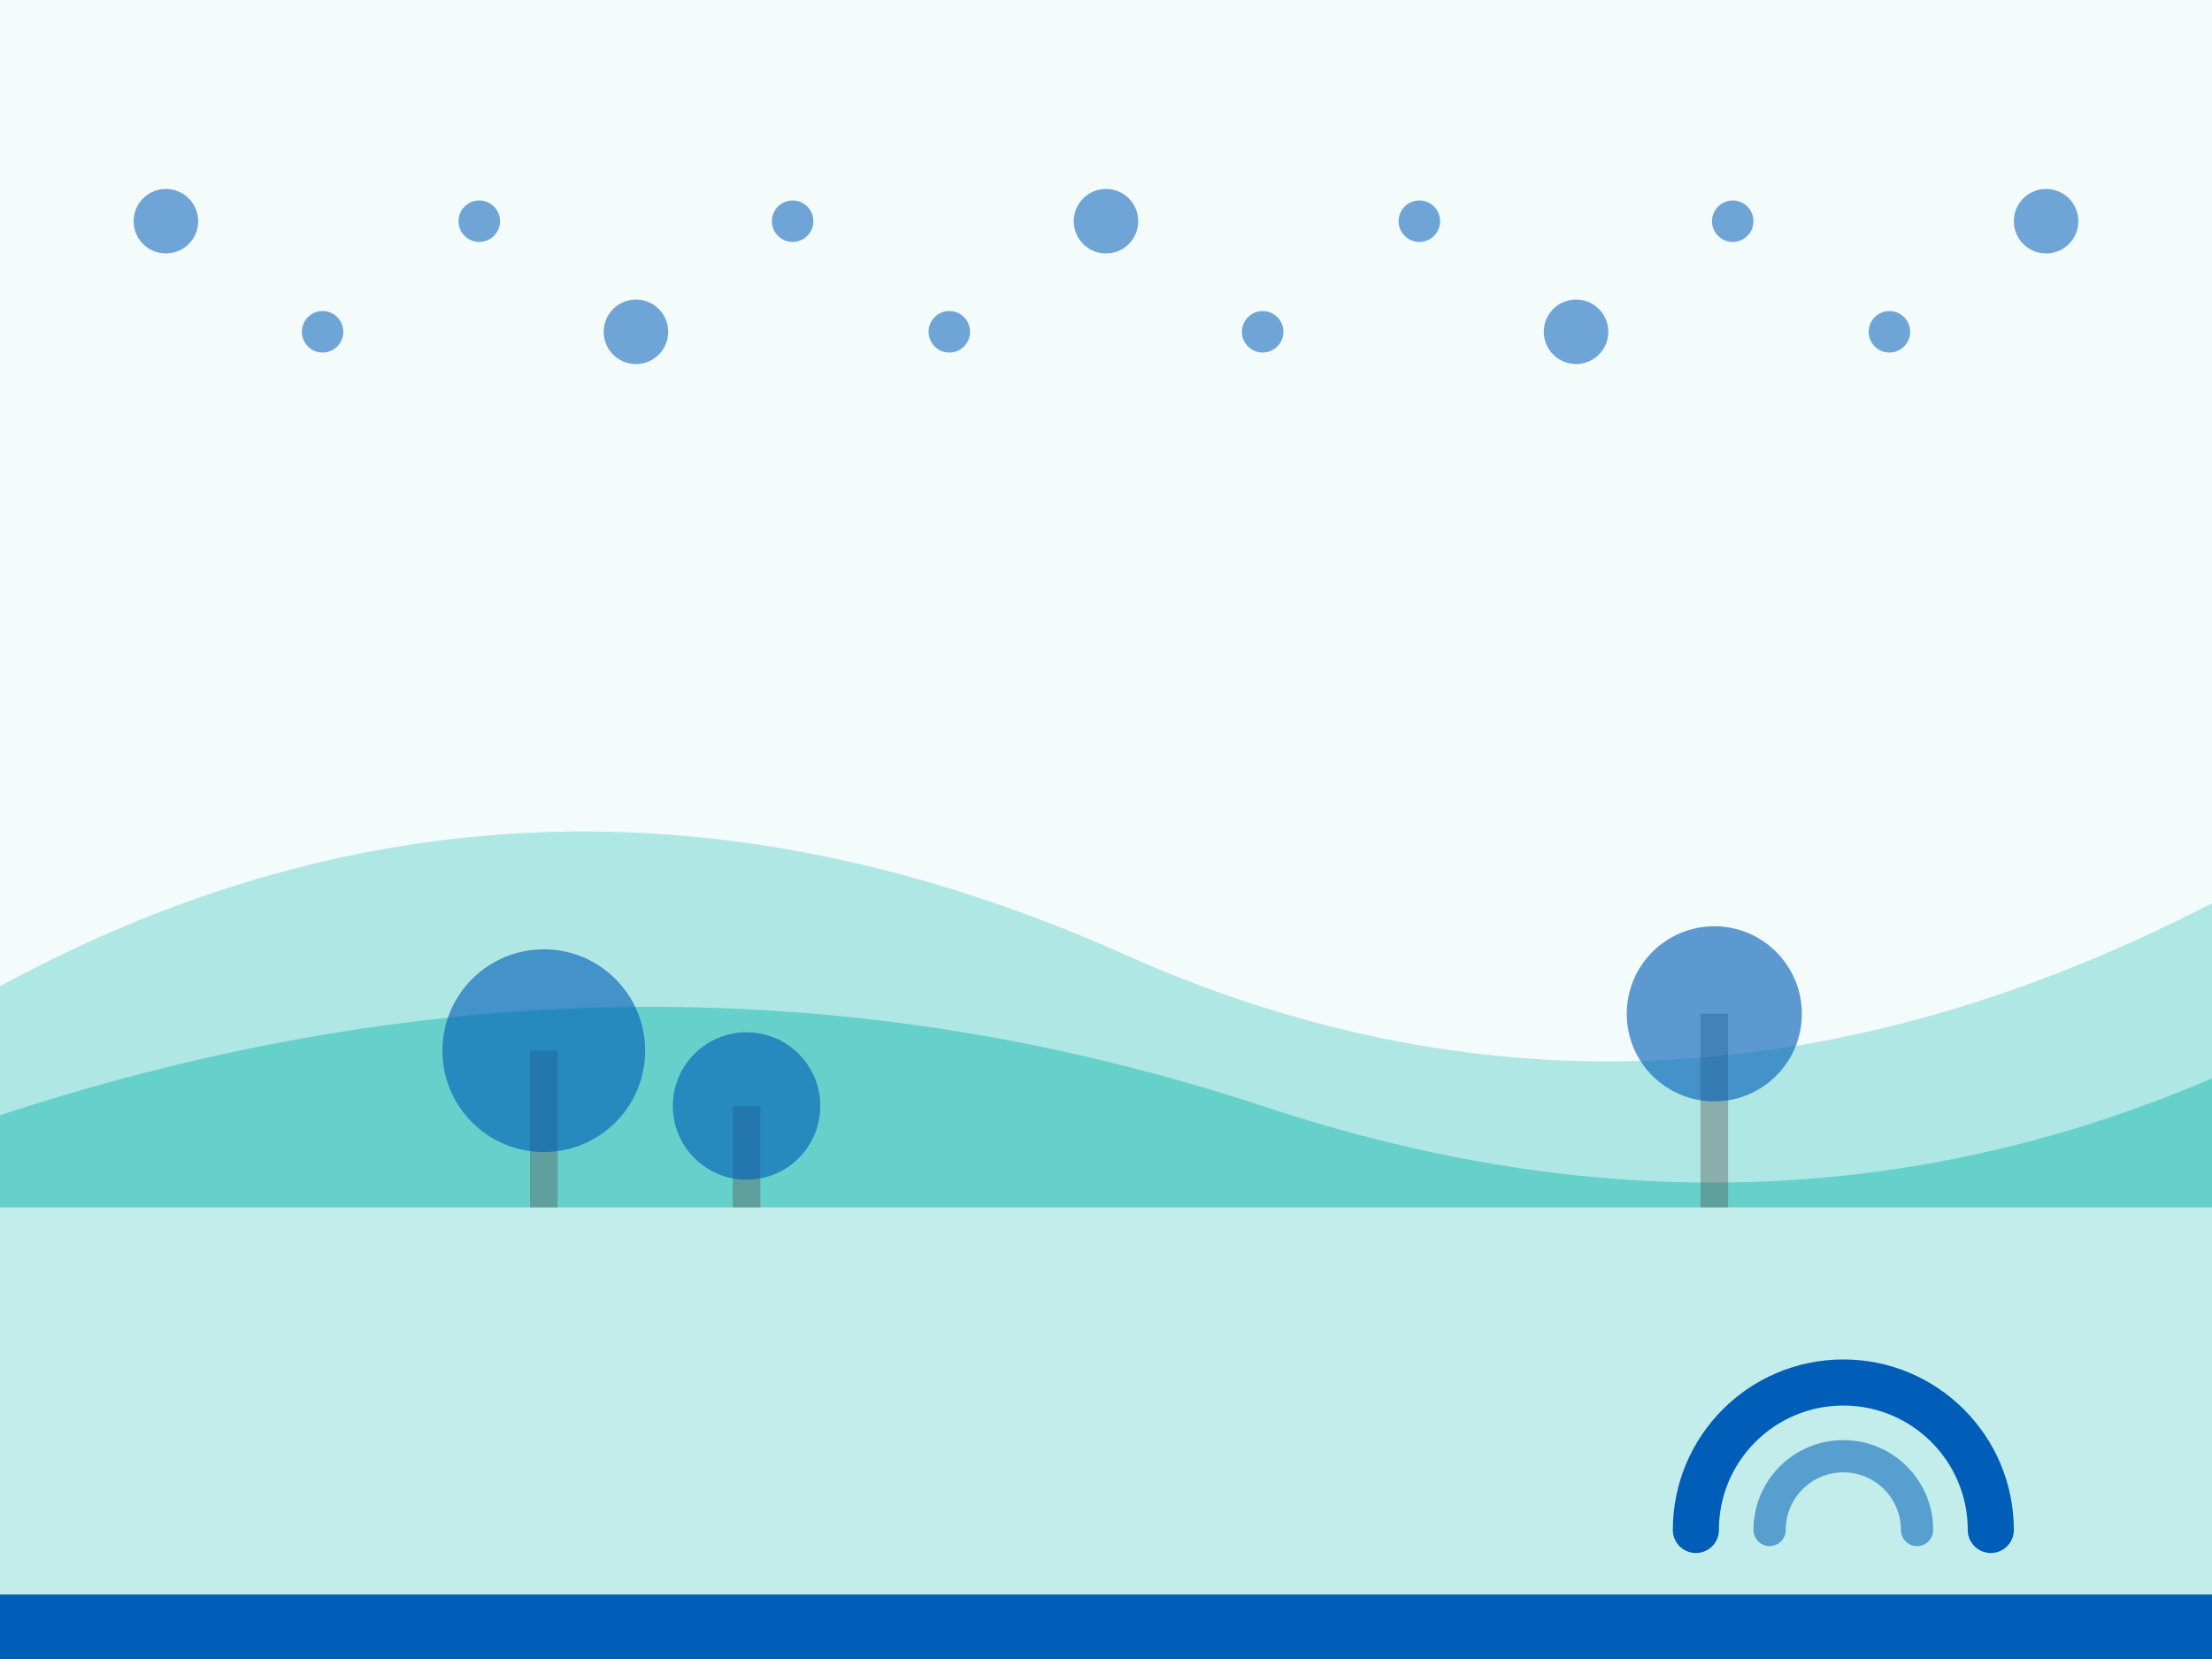
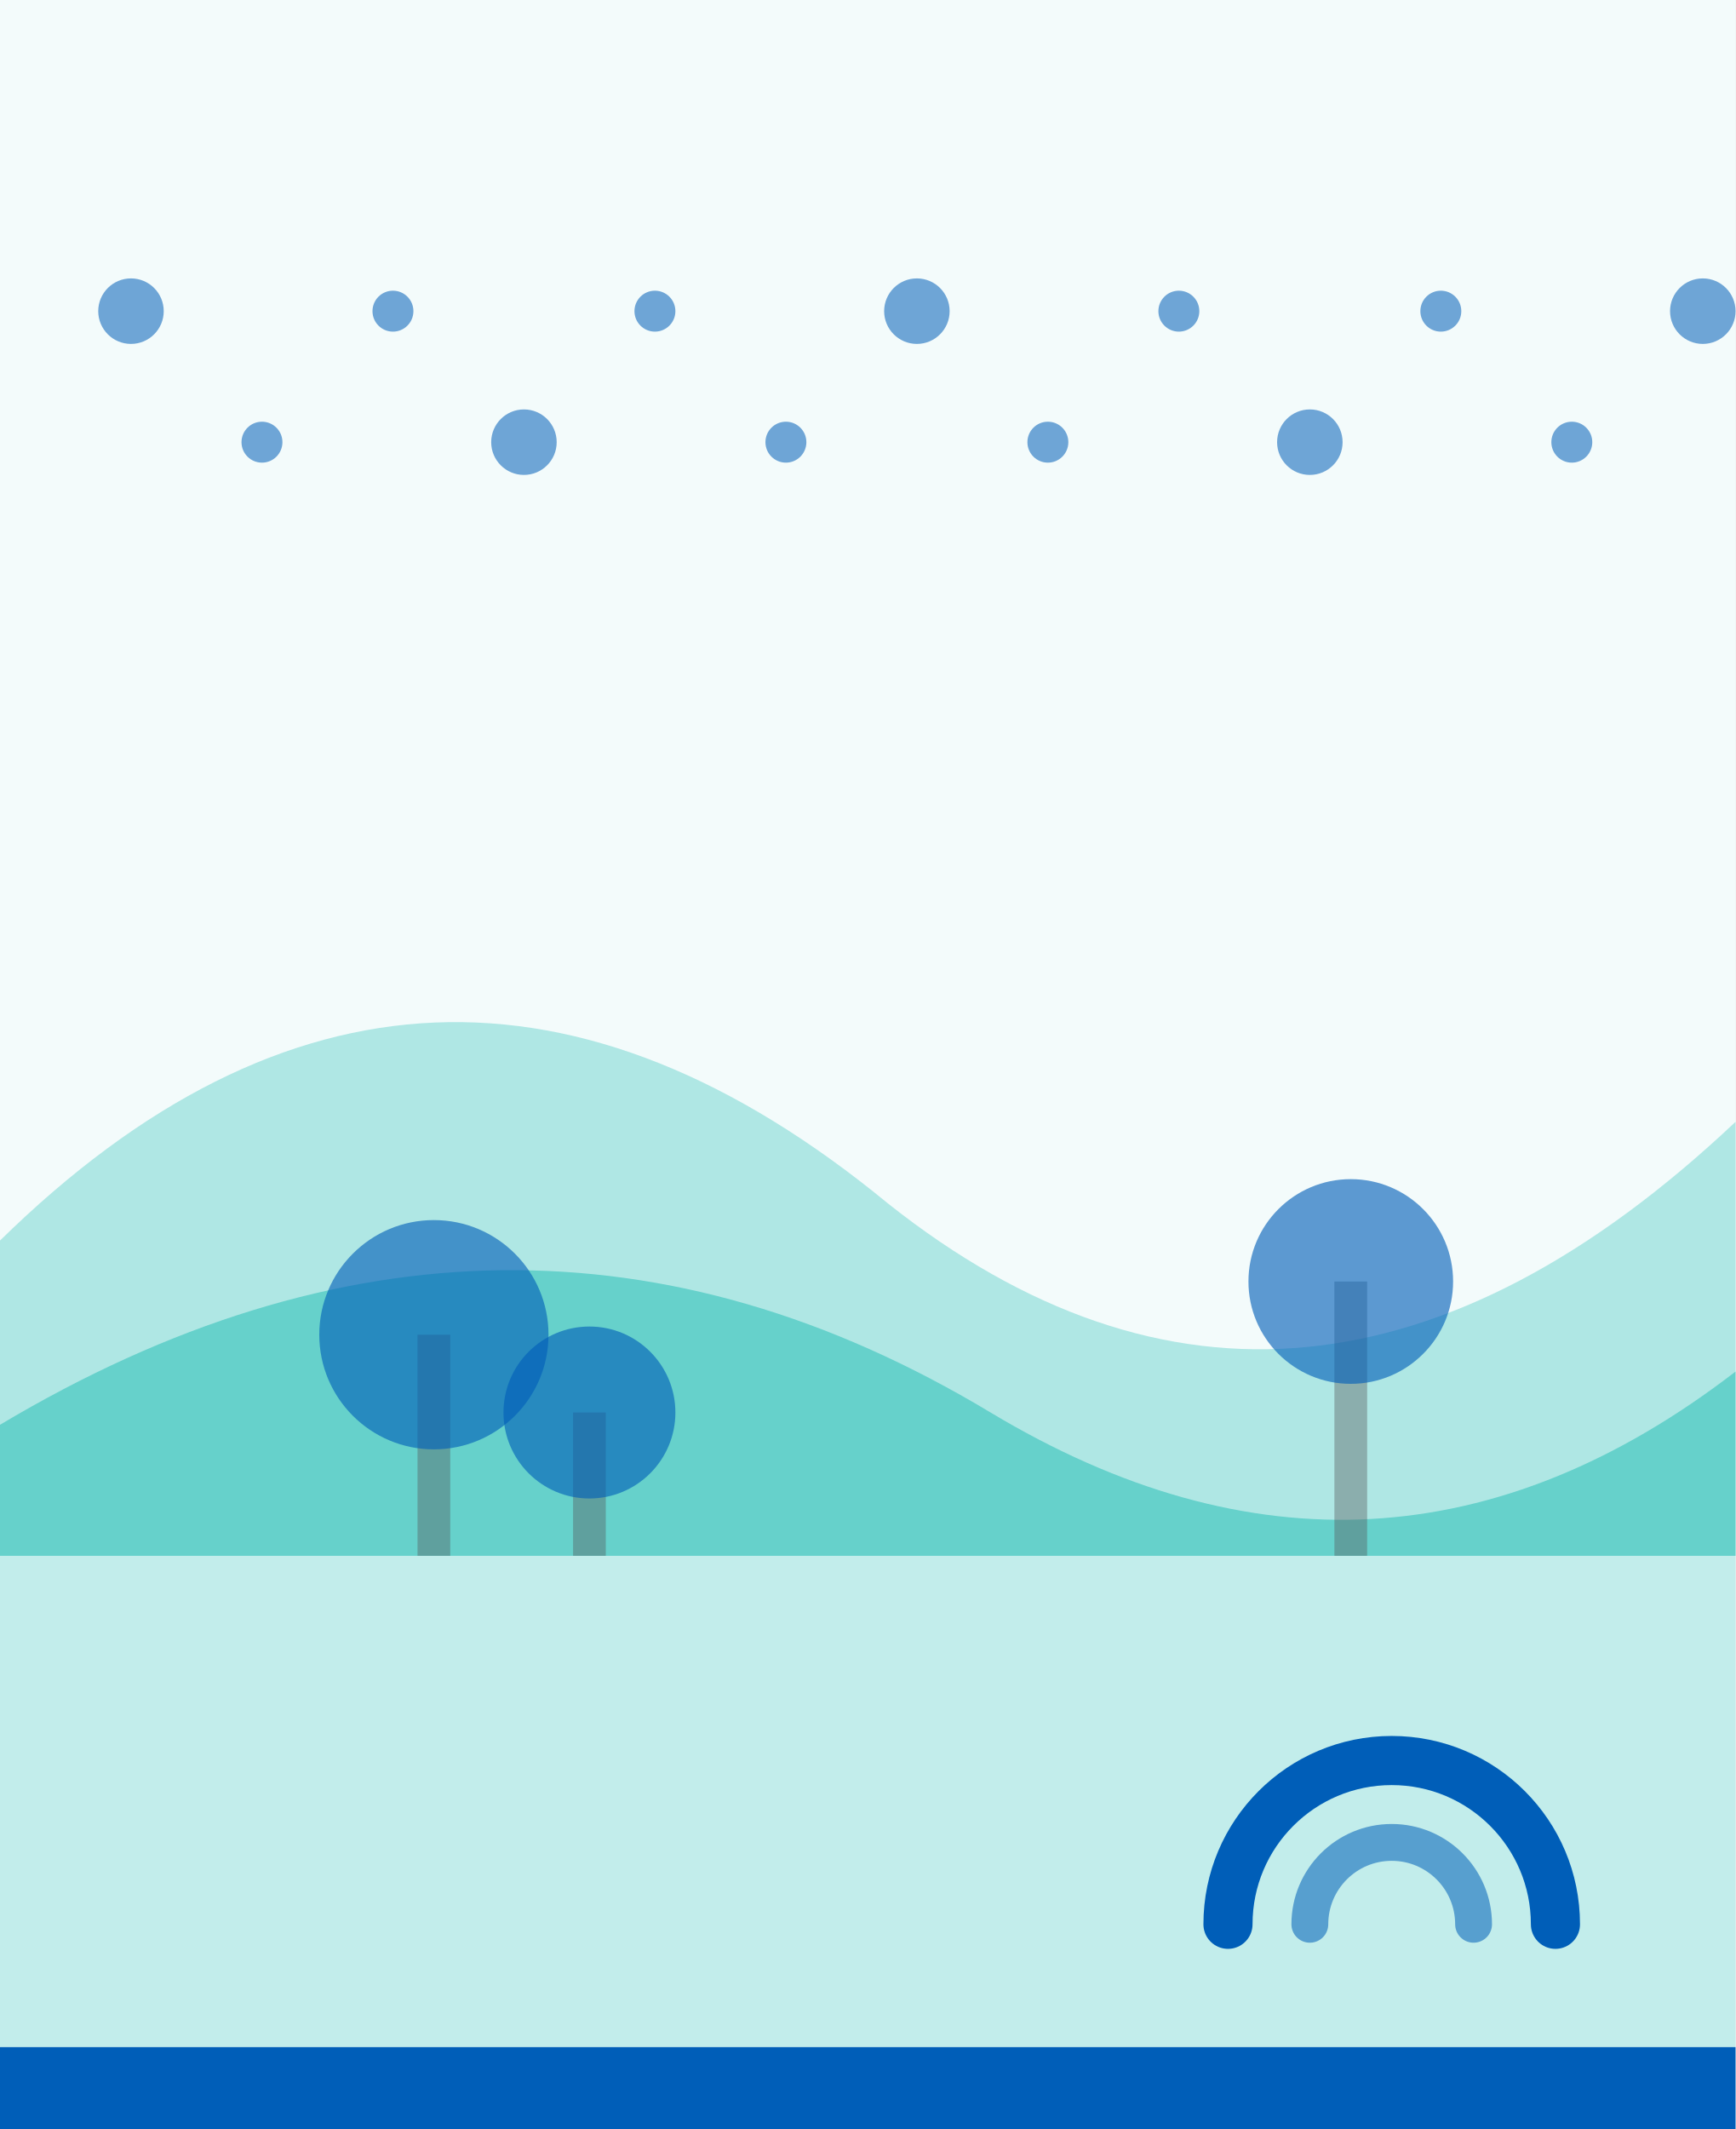
- <svg xmlns="http://www.w3.org/2000/svg" viewBox="0 0 480 360" width="480" height="360" role="img">
-   <rect width="480" height="360" fill="#FFFFFF" />
-   <rect width="480" height="360" fill="#00B2A9" opacity="0.05" />
-   <circle cx="36" cy="48" r="7" fill="#005EB8" opacity="0.55" />
-   <circle cx="70" cy="72" r="4.5" fill="#005EB8" opacity="0.55" />
-   <circle cx="104" cy="48" r="4.5" fill="#005EB8" opacity="0.55" />
-   <circle cx="138" cy="72" r="7" fill="#005EB8" opacity="0.55" />
-   <circle cx="172" cy="48" r="4.5" fill="#005EB8" opacity="0.55" />
-   <circle cx="206" cy="72" r="4.5" fill="#005EB8" opacity="0.55" />
-   <circle cx="240" cy="48" r="7" fill="#005EB8" opacity="0.55" />
-   <circle cx="274" cy="72" r="4.5" fill="#005EB8" opacity="0.55" />
-   <circle cx="308" cy="48" r="4.5" fill="#005EB8" opacity="0.55" />
-   <circle cx="342" cy="72" r="7" fill="#005EB8" opacity="0.55" />
-   <circle cx="376" cy="48" r="4.5" fill="#005EB8" opacity="0.55" />
-   <circle cx="410" cy="72" r="4.5" fill="#005EB8" opacity="0.55" />
-   <circle cx="444" cy="48" r="7" fill="#005EB8" opacity="0.55" />
-   <path d="M0 262 L0 214 Q118 150 246 208 Q360 258 480 196 L480 262 Z" fill="#00B2A9" opacity="0.28" />
-   <path d="M0 262 L0 242 Q140 196 274 240 Q382 276 480 234 L480 262 Z" fill="#00B2A9" opacity="0.42" />
-   <rect x="115" y="228" width="6" height="34" fill="#54585A" opacity="0.4" />
-   <circle cx="118" cy="228" r="22" fill="#005EB8" opacity="0.62" />
-   <rect x="159" y="240" width="6" height="22" fill="#54585A" opacity="0.4" />
-   <circle cx="162" cy="240" r="16" fill="#005EB8" opacity="0.62" />
-   <rect x="369" y="220" width="6" height="42" fill="#54585A" opacity="0.4" />
-   <circle cx="372" cy="220" r="19" fill="#005EB8" opacity="0.62" />
-   <rect y="262" width="480" height="84" fill="#00B2A9" opacity="0.2" />
-   <path d="M368 332 A32 32 0 0 1 432 332" fill="none" stroke="#005EB8" stroke-width="10" stroke-linecap="round" />
-   <path d="M384 332 A16 16 0 0 1 416 332" fill="none" stroke="#005EB8" stroke-width="7" stroke-linecap="round" opacity="0.55" />
-   <rect y="346" width="480" height="14" fill="#005EB8" />
+ <svg xmlns="http://www.w3.org/2000/svg" viewBox="0 0 424 520" width="424" height="520" role="img">
+   <rect width="424" height="520" fill="#FFFFFF" />
+   <rect width="424" height="520" fill="#00B2A9" opacity="0.05" />
+   <circle cx="32" cy="76" r="8" fill="#005EB8" opacity="0.55" />
+   <circle cx="64" cy="108" r="5" fill="#005EB8" opacity="0.55" />
+   <circle cx="96" cy="76" r="5" fill="#005EB8" opacity="0.55" />
+   <circle cx="128" cy="108" r="8" fill="#005EB8" opacity="0.55" />
+   <circle cx="160" cy="76" r="5" fill="#005EB8" opacity="0.55" />
+   <circle cx="192" cy="108" r="5" fill="#005EB8" opacity="0.55" />
+   <circle cx="224" cy="76" r="8" fill="#005EB8" opacity="0.55" />
+   <circle cx="256" cy="108" r="5" fill="#005EB8" opacity="0.55" />
+   <circle cx="288" cy="76" r="5" fill="#005EB8" opacity="0.55" />
+   <circle cx="320" cy="108" r="8" fill="#005EB8" opacity="0.55" />
+   <circle cx="352" cy="76" r="5" fill="#005EB8" opacity="0.55" />
+   <circle cx="384" cy="108" r="5" fill="#005EB8" opacity="0.55" />
+   <circle cx="416" cy="76" r="8" fill="#005EB8" opacity="0.55" />
+   <path d="M0 380 L0 303 Q104 201 217 294 Q318 374 424 274 L424 380 Z" fill="#00B2A9" opacity="0.28" />
+   <path d="M0 380 L0 348 Q124 274 242 345 Q337 402 424 335 L424 380 Z" fill="#00B2A9" opacity="0.42" />
+   <rect x="102" y="326" width="8" height="54" fill="#54585A" opacity="0.4" />
+   <circle cx="106" cy="326" r="28" fill="#005EB8" opacity="0.62" />
+   <rect x="140" y="345" width="8" height="35" fill="#54585A" opacity="0.4" />
+   <circle cx="144" cy="345" r="21" fill="#005EB8" opacity="0.62" />
+   <rect x="326" y="313" width="8" height="67" fill="#54585A" opacity="0.4" />
+   <circle cx="330" cy="313" r="25" fill="#005EB8" opacity="0.62" />
+   <rect y="380" width="424" height="120" fill="#00B2A9" opacity="0.2" />
+   <path d="M300 470 A40 40 0 0 1 380 470" fill="none" stroke="#005EB8" stroke-width="12" stroke-linecap="round" />
+   <path d="M320 470 A20 20 0 0 1 360 470" fill="none" stroke="#005EB8" stroke-width="9" stroke-linecap="round" opacity="0.55" />
+   <rect y="500" width="424" height="20" fill="#005EB8" />
</svg>
